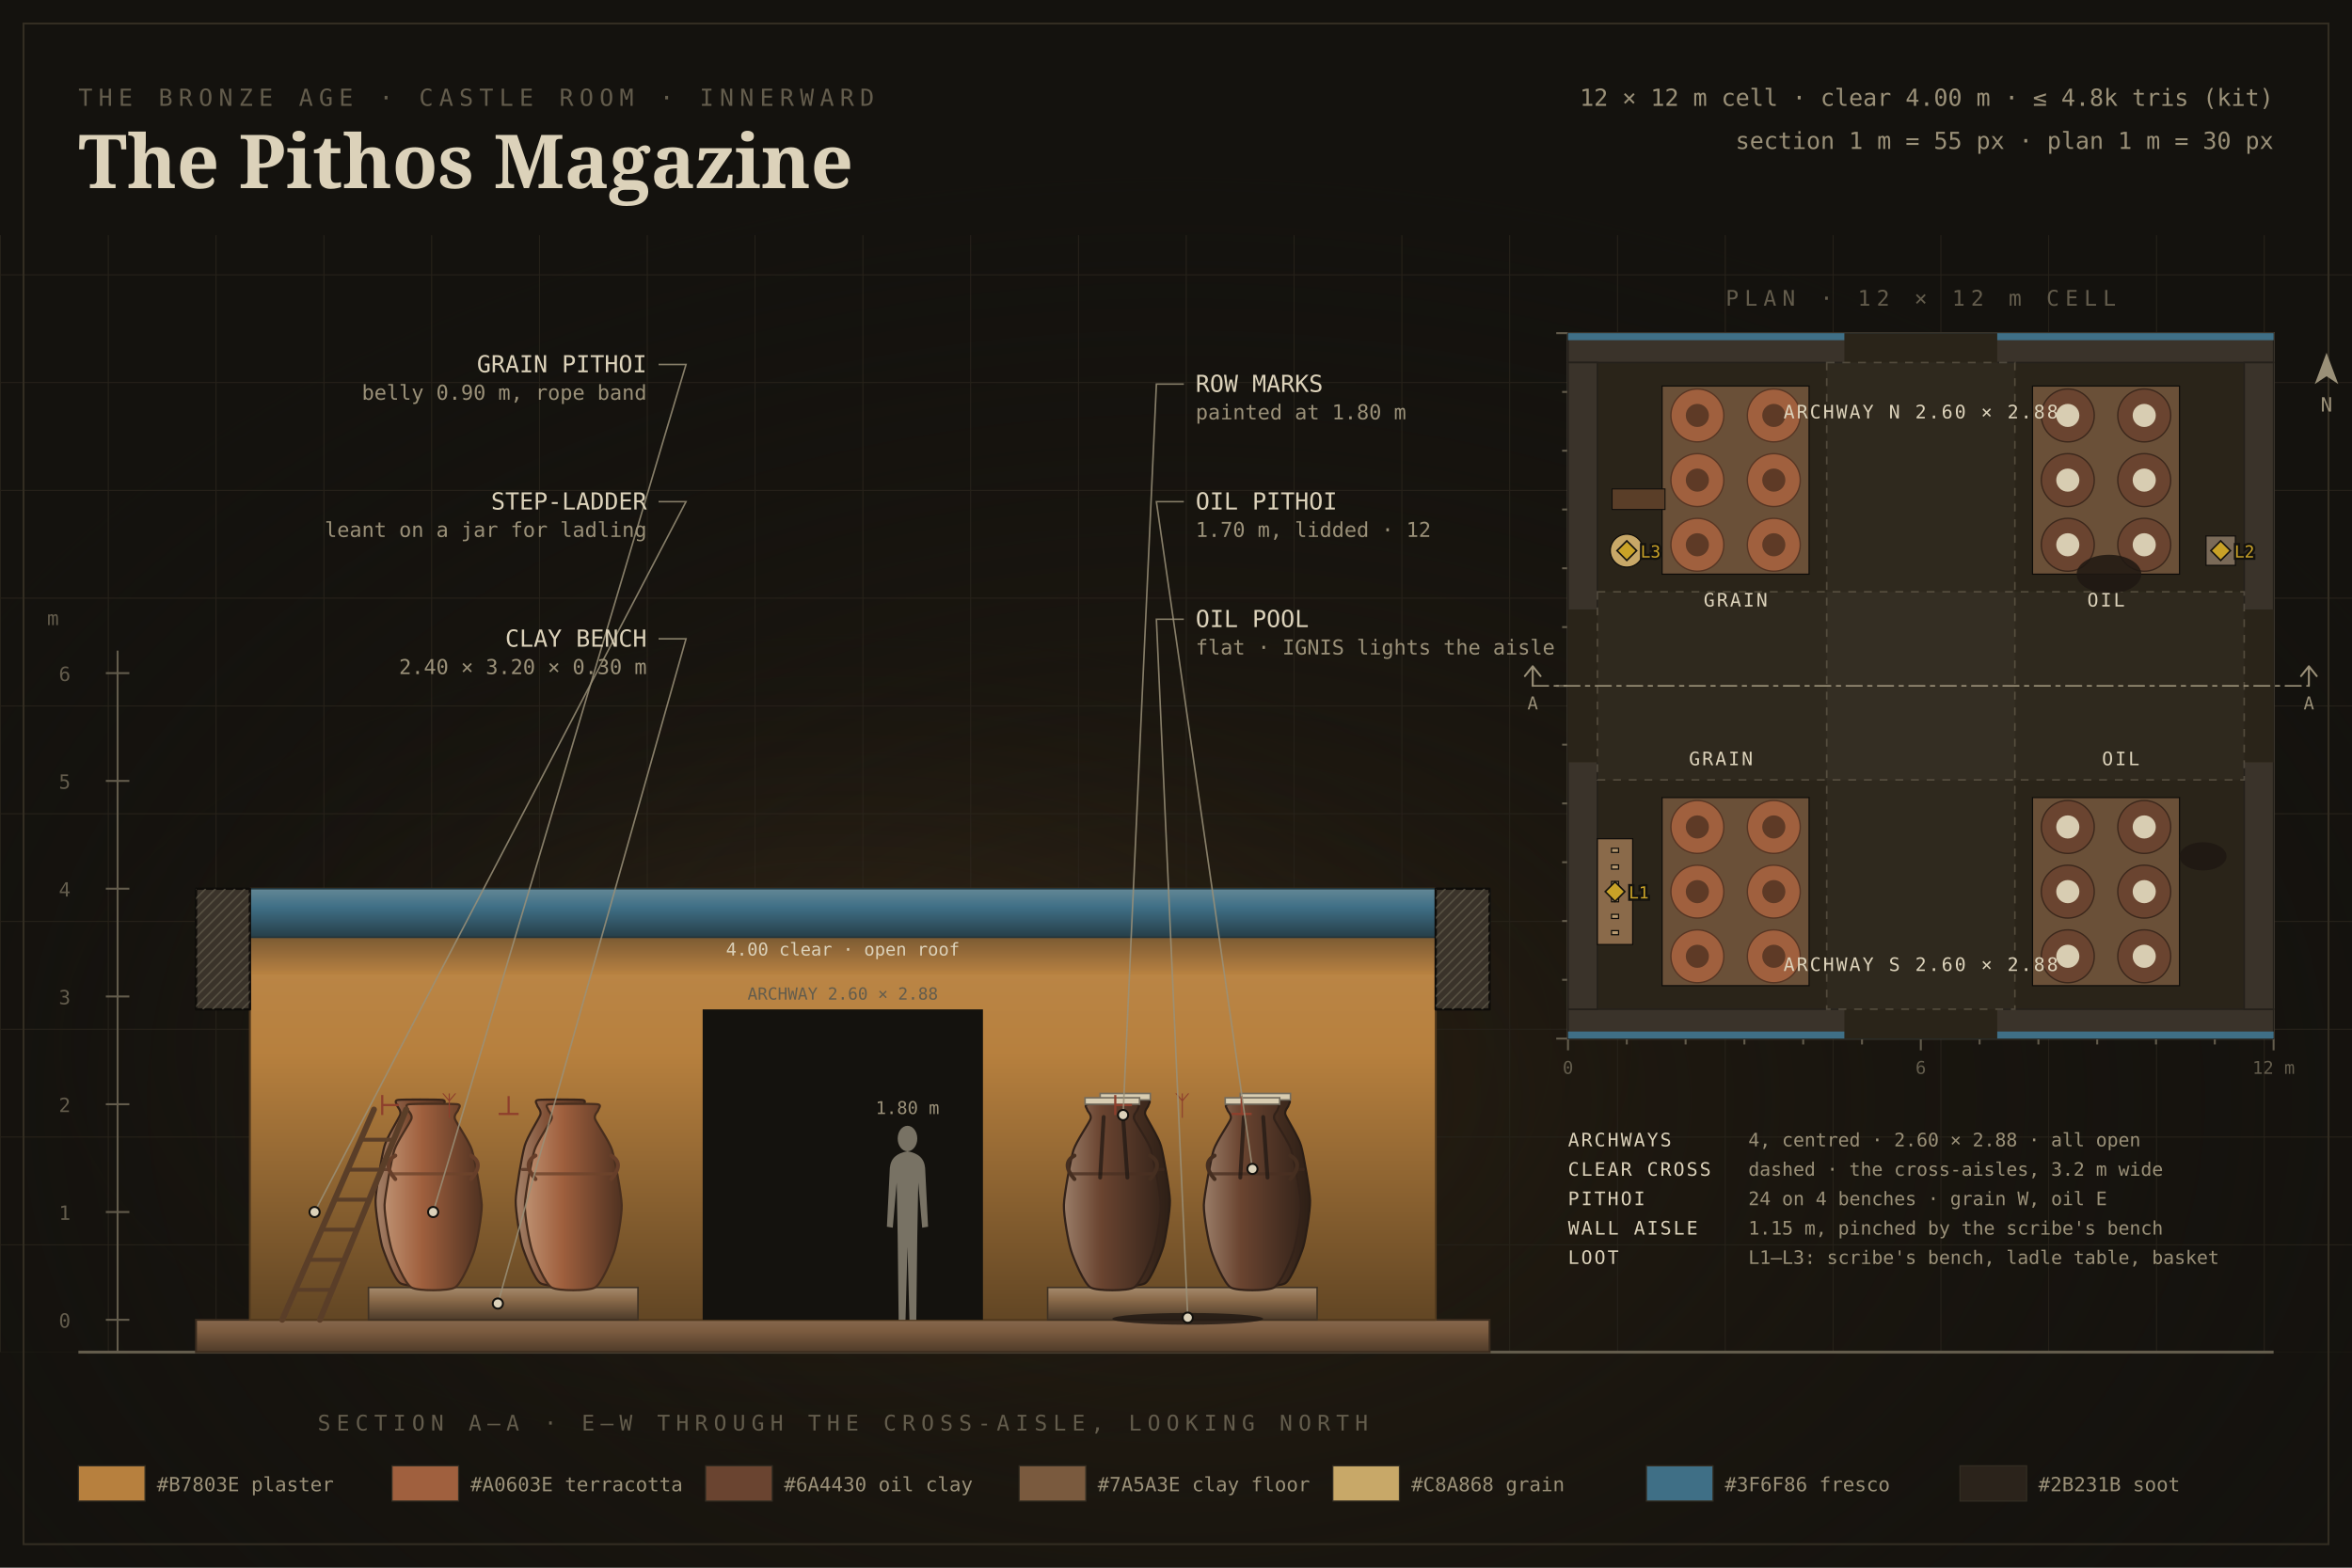
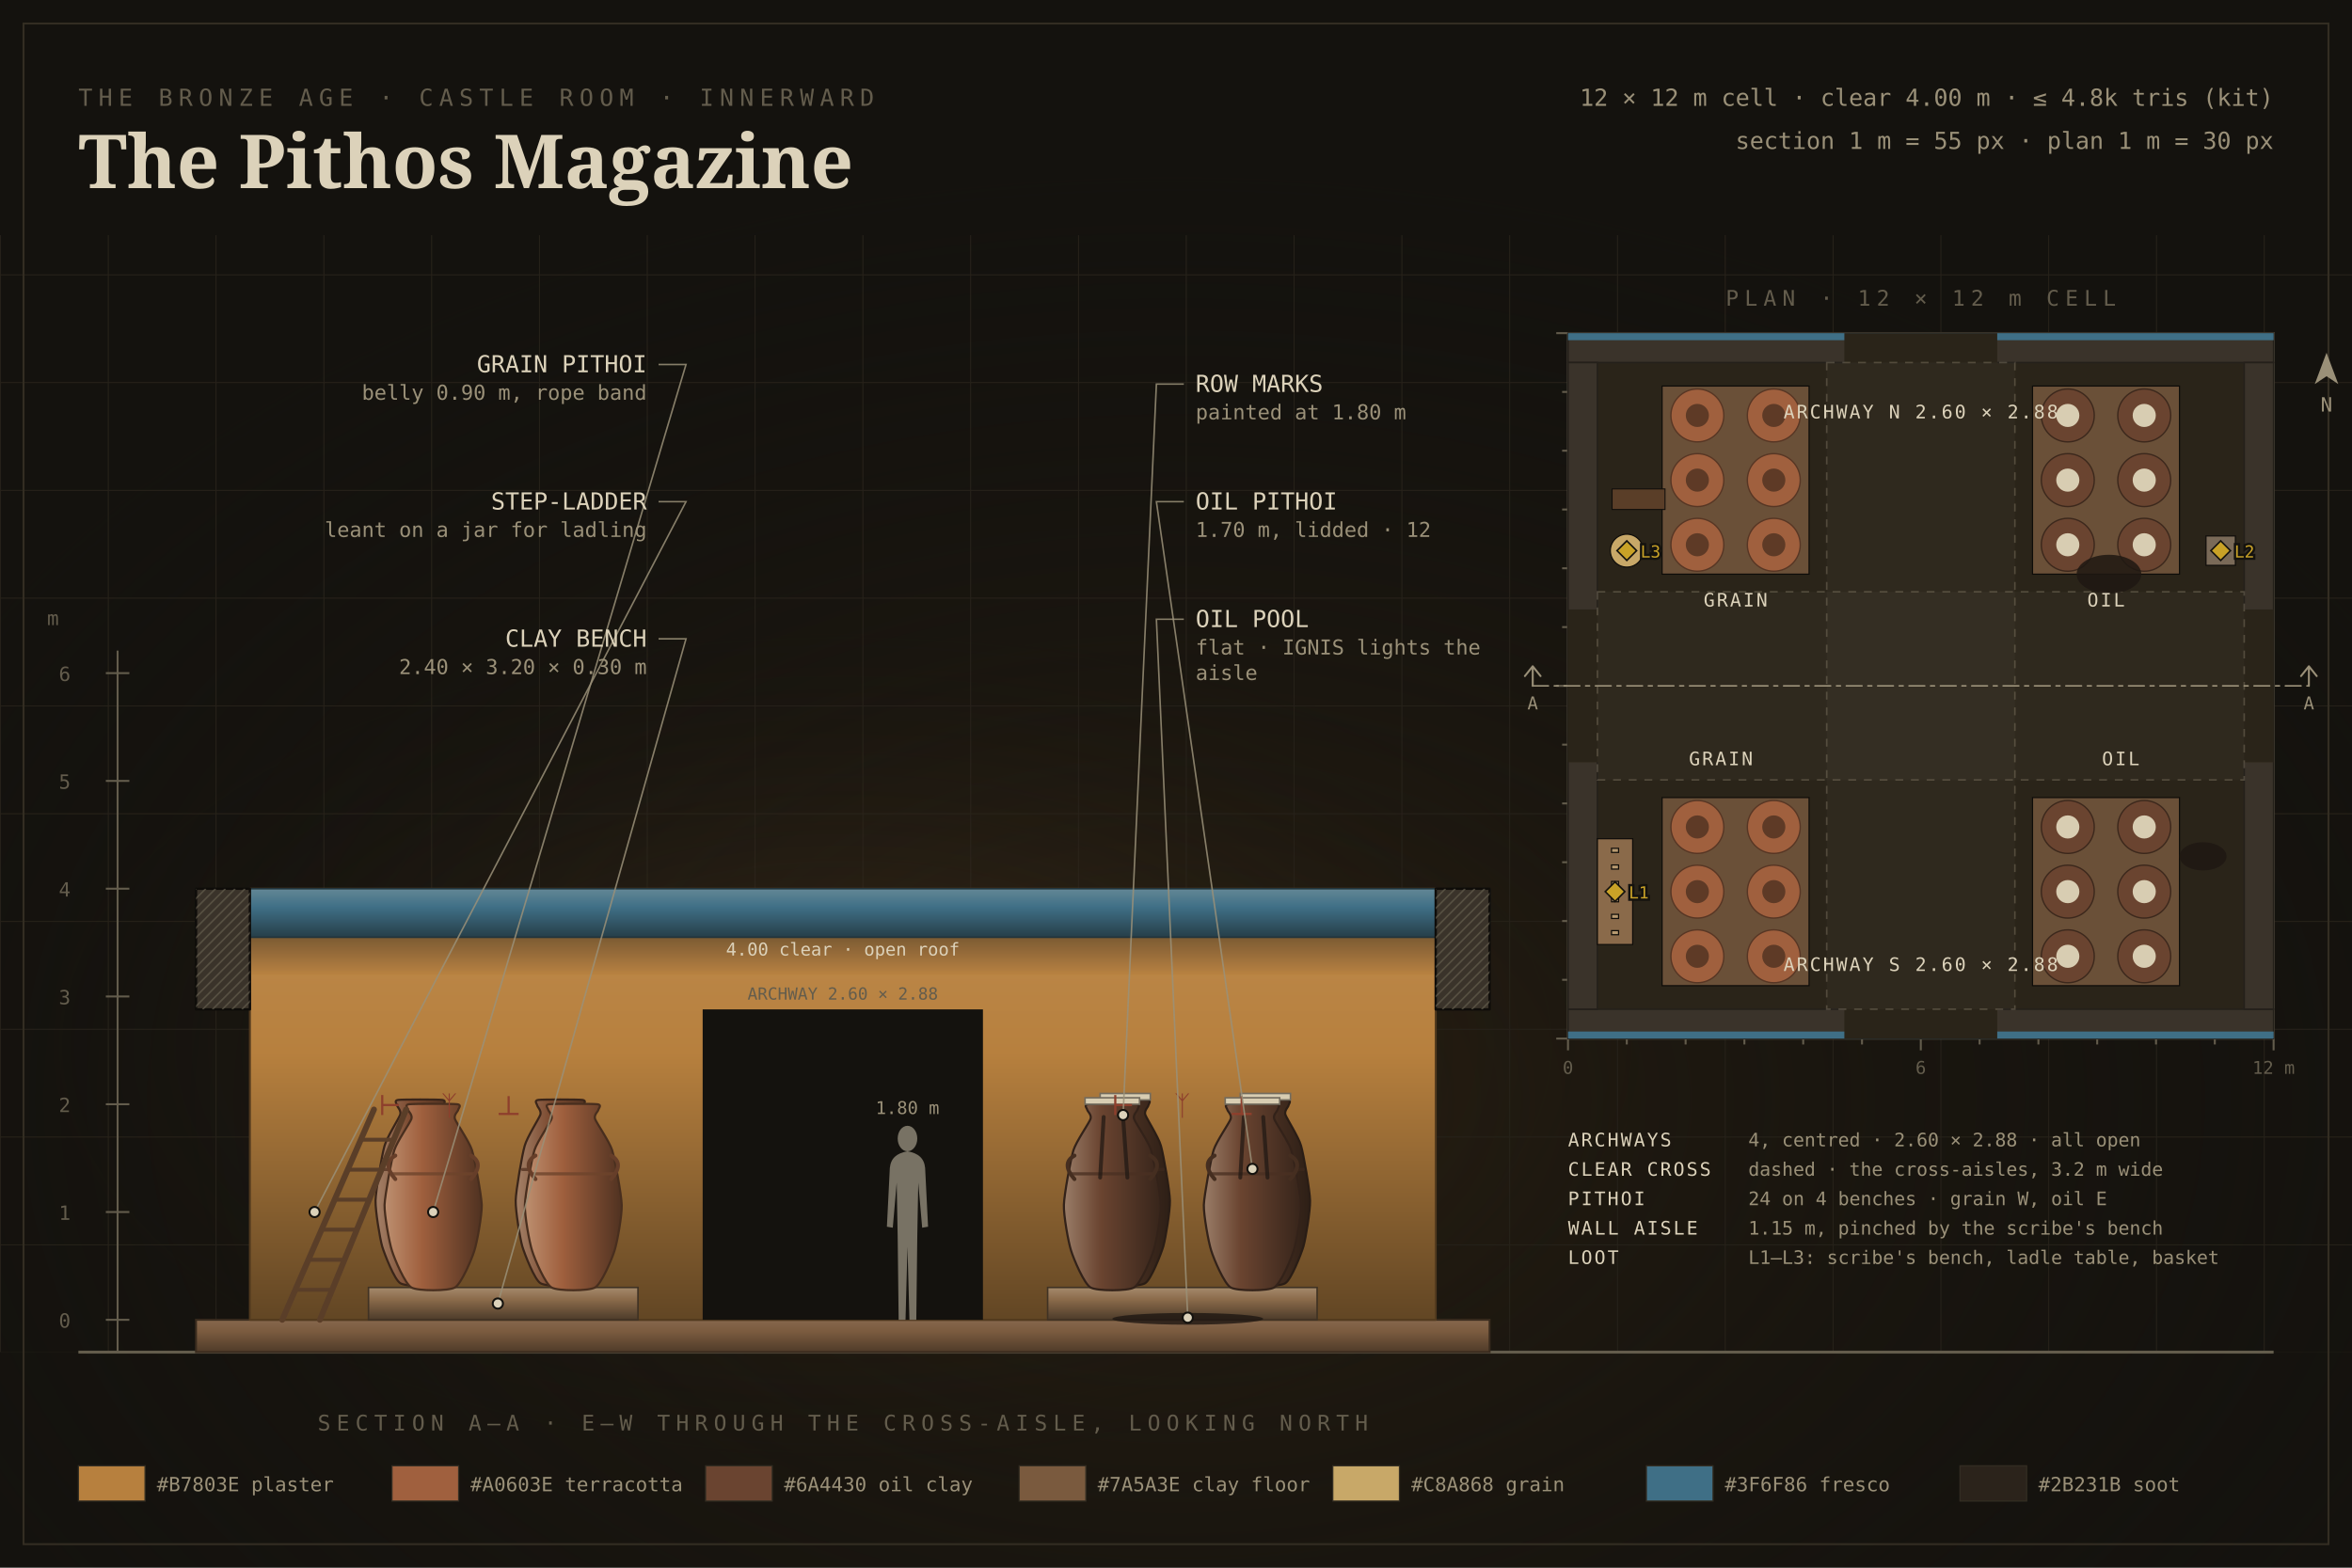
<svg xmlns="http://www.w3.org/2000/svg" viewBox="0 0 1200 800" width="1200" height="800">
  <defs>
    <pattern id="grid" width="55" height="55" patternUnits="userSpaceOnUse" x="0" y="690">
      <path d="M55 0 H0 V55" fill="none" stroke="#262119" stroke-width="1" />
    </pattern>
    <radialGradient id="glow" cx="50%" cy="70%" r="60%">
      <stop offset="0" stop-color="#2A2012" stop-opacity=".9" />
      <stop offset="1" stop-color="#14120E" stop-opacity="0" />
    </radialGradient>
    <radialGradient id="r1" cx="0.5" cy="0.5" r="0.5">
      <stop offset="0" stop-color="#6A5030" stop-opacity="0.35" />
      <stop offset="0.35" stop-color="#41311E" stop-opacity="0.262" />
      <stop offset="1" stop-color="#14120E" stop-opacity="0" />
    </radialGradient>
    <linearGradient id="g2" x1="0" y1="0" x2="0" y2="1">
      <stop offset="0" stop-color="#86684D" />
      <stop offset="0.38" stop-color="#7A5A3E" />
      <stop offset="1" stop-color="#4F3B29" />
    </linearGradient>
    <linearGradient id="g3" x1="0" y1="0" x2="0" y2="1">
      <stop offset="0" stop-color="#BD8A4D" />
      <stop offset="0.38" stop-color="#B7803E" />
      <stop offset="1" stop-color="#624624" />
    </linearGradient>
    <linearGradient id="g4" x1="0" y1="0" x2="0" y2="1">
      <stop offset="0" stop-color="#2B231B" />
      <stop offset="0.45" stop-color="#2B231B" />
      <stop offset="1" stop-color="#B7803E" />
    </linearGradient>
    <clipPath id="c5">
      <path d="M127.5 673.5 L732.5 673.5 L732.5 453.5 L127.5 453.5 Z" />
    </clipPath>
    <linearGradient id="g6" x1="0" y1="0" x2="0" y2="1">
      <stop offset="0" stop-color="#638795" />
      <stop offset="0.38" stop-color="#3F6F86" />
      <stop offset="1" stop-color="#263E48" />
    </linearGradient>
    <linearGradient id="g7" x1="0" y1="0" x2="0" y2="1">
      <stop offset="0" stop-color="#A48A6C" />
      <stop offset="0.38" stop-color="#8A6A4A" />
      <stop offset="1" stop-color="#4C3B2A" />
    </linearGradient>
    <linearGradient id="g8" x1="0" y1="0" x2="1" y2="0">
      <stop offset="0" stop-color="#A58269" />
      <stop offset="0.38" stop-color="#7C4B31" />
      <stop offset="1" stop-color="#3F281B" />
    </linearGradient>
    <linearGradient id="g9" x1="0" y1="0" x2="1" y2="0">
      <stop offset="0" stop-color="#BD9071" />
      <stop offset="0.38" stop-color="#A0603E" />
      <stop offset="1" stop-color="#503221" />
    </linearGradient>
    <linearGradient id="g10" x1="0" y1="0" x2="1" y2="0">
      <stop offset="0" stop-color="#8B7462" />
      <stop offset="0.38" stop-color="#533626" />
      <stop offset="1" stop-color="#2D1F16" />
    </linearGradient>
    <linearGradient id="g11" x1="0" y1="0" x2="1" y2="0">
      <stop offset="0" stop-color="#9A7D68" />
      <stop offset="0.38" stop-color="#6A4430" />
      <stop offset="1" stop-color="#37251B" />
    </linearGradient>
    <clipPath id="c12">
      <path d="M100 515.1 L127.5 515.1 L127.5 453.5 L100 453.5 Z" />
    </clipPath>
    <clipPath id="c13">
      <path d="M732.5 515.1 L760 515.1 L760 453.5 L732.5 453.5 Z" />
    </clipPath>
  </defs>
  <rect width="1200" height="800" fill="#14120E" />
  <rect width="1200" height="800" fill="url(#glow)" />
  <rect x="0" y="120" width="1200" height="570" fill="url(#grid)" />
  <ellipse cx="430" cy="533.5" rx="420" ry="220" fill="url(#r1)" />
  <line x1="40" y1="690" x2="1160" y2="690" stroke="#635C4C" stroke-width="1.5" />
  <rect x="12" y="12" width="1176" height="776" fill="none" stroke="#332D22" stroke-width="1" />
  <text x="40" y="54" font-family="Overpass Mono, monospace" font-size="12" letter-spacing="3" fill="#635C4C">THE BRONZE AGE · CASTLE ROOM · INNERWARD</text>
  <text x="40" y="96" font-family="Eczar, Georgia, serif" font-size="38" font-weight="700" fill="#DCD2BA">The Pithos Magazine</text>
  <text x="1160" y="54" text-anchor="end" font-family="Overpass Mono, monospace" font-size="12" fill="#9A9078">12 × 12 m cell · clear 4.00 m · ≤ 4.8k tris (kit)</text>
  <text x="1160" y="76" text-anchor="end" font-family="Overpass Mono, monospace" font-size="12" fill="#9A9078">section 1 m = 55 px · plan 1 m = 30 px</text>
  <g font-family="Overpass Mono, monospace" font-size="10" fill="#635C4C" stroke="#635C4C">
    <line x1="60" y1="690" x2="60" y2="332" stroke-width="1" />
    <line x1="54" y1="673.5" x2="66" y2="673.5" />
    <text x="30" y="677.5" stroke="none">0</text>
    <line x1="54" y1="618.5" x2="66" y2="618.5" />
    <text x="30" y="622.5" stroke="none">1</text>
    <line x1="54" y1="563.5" x2="66" y2="563.5" />
    <text x="30" y="567.5" stroke="none">2</text>
    <line x1="54" y1="508.5" x2="66" y2="508.5" />
    <text x="30" y="512.5" stroke="none">3</text>
    <line x1="54" y1="453.5" x2="66" y2="453.5" />
    <text x="30" y="457.5" stroke="none">4</text>
    <line x1="54" y1="398.5" x2="66" y2="398.5" />
    <text x="30" y="402.5" stroke="none">5</text>
    <line x1="54" y1="343.5" x2="66" y2="343.5" />
    <text x="30" y="347.5" stroke="none">6</text>
    <text x="24" y="319" stroke="none">m</text>
  </g>
  <text x="430" y="730" text-anchor="middle" font-family="Overpass Mono, monospace" font-size="11" letter-spacing="3" fill="#635C4C">SECTION A–A · E–W THROUGH THE CROSS-AISLE, LOOKING NORTH</text>
  <text x="980" y="156" text-anchor="middle" font-family="Overpass Mono, monospace" font-size="11" letter-spacing="3" fill="#635C4C">PLAN · 12 × 12 m CELL</text>
  <g id="drawing">
    <rect x="100" y="673.5" width="660" height="16.5" fill="url(#g2)" stroke="#392B1E" stroke-width="1" />
    <path d="M127.5 673.5 L732.5 673.5 L732.5 453.5 L127.5 453.5 Z" fill="url(#g3)" stroke="#523A1E" stroke-width="1" stroke-linejoin="round" stroke-linecap="round" />
    <g clip-path="url(#c5)">
      <rect x="127.5" y="453.5" width="605" height="44" fill="url(#g4)" opacity=".55" />
    </g>
    <rect x="358.5" y="515.1" width="143" height="158.4" fill="#14120E" />
    <rect x="100" y="453.5" width="660" height="24.8" fill="url(#g6)" stroke="#22343B" stroke-width="0.8" />
    <rect x="188" y="657" width="137.5" height="16.5" fill="url(#g7)" stroke="#403223" stroke-width="0.8" />
    <path d="M275.7 654.8 C272.7 652.9 267.8 640.3 266.5 636.1 C265.3 631.9 263 617.9 263.1 612.7 C263.2 607.6 266.4 589.1 267.7 584.7 C268.9 580.3 275 570.8 275.7 568.8 C276.3 566.7 274.2 564.9 274.1 564.1 C274 563.4 272.3 561.6 274.6 561.3 C276.9 561 294.9 561 297.2 561.3 C299.5 561.6 297.8 563.4 297.7 564.1 C297.6 564.9 295.5 566.7 296.1 568.8 C296.8 570.8 302.9 580.3 304.1 584.7 C305.4 589.1 308.6 607.6 308.7 612.7 C308.8 617.9 306.5 631.9 305.3 636.1 C304 640.3 299.1 652.9 296.1 654.8 C293.2 656.7 278.6 656.7 275.7 654.8 Z" fill="url(#g8)" stroke="#3A2519" stroke-width="1.1" stroke-linejoin="round" stroke-linecap="round" />
    <line x1="266.6" y1="596.8" x2="305.2" y2="596.8" stroke="#563523" stroke-width="1.6" stroke-linecap="round" opacity="0.8" />
    <path d="M204.2 654.8 C201.2 652.9 196.3 640.3 195 636.1 C193.8 631.9 191.5 617.9 191.6 612.7 C191.7 607.6 194.9 589.1 196.2 584.7 C197.4 580.3 203.5 570.8 204.2 568.8 C204.8 566.7 202.7 564.9 202.6 564.1 C202.5 563.4 200.8 561.6 203.1 561.3 C205.4 561 223.4 561 225.7 561.3 C228 561.6 226.3 563.4 226.2 564.1 C226.1 564.9 224 566.7 224.6 568.8 C225.3 570.8 231.4 580.3 232.6 584.7 C233.9 589.1 237.1 607.6 237.2 612.7 C237.3 617.9 235 631.9 233.8 636.1 C232.5 640.3 227.6 652.9 224.6 654.8 C221.7 656.7 207.1 656.7 204.2 654.8 Z" fill="url(#g8)" stroke="#3A2519" stroke-width="1.1" stroke-linejoin="round" stroke-linecap="round" />
    <line x1="195.1" y1="596.8" x2="233.7" y2="596.8" stroke="#563523" stroke-width="1.6" stroke-linecap="round" opacity="0.8" />
    <path d="M281.4 657 C278.1 655.1 272.8 642.5 271.5 638.3 C270.1 634.1 267.6 620.1 267.8 614.9 C267.9 609.8 271.3 591.3 272.7 586.9 C274.1 582.5 280.7 573 281.4 571 C282.1 568.9 279.8 567.1 279.7 566.3 C279.6 565.6 277.7 563.8 280.2 563.5 C282.8 563.2 302.2 563.2 304.8 563.5 C307.3 563.8 305.4 565.6 305.3 566.3 C305.2 567.1 302.9 568.9 303.6 571 C304.3 573 310.9 582.5 312.3 586.9 C313.7 591.3 317.1 609.8 317.2 614.9 C317.4 620.1 314.9 634.1 313.5 638.3 C312.2 642.5 306.9 655.1 303.6 657 C300.4 658.9 284.6 658.9 281.4 657 Z" fill="url(#g9)" stroke="#482E1E" stroke-width="1.1" stroke-linejoin="round" stroke-linecap="round" />
    <line x1="271.6" y1="599" x2="313.4" y2="599" stroke="#6D432B" stroke-width="1.6" stroke-linecap="round" opacity="0.8" />
    <path d="M273.2 589.7 q-7 4 0 12" fill="none" stroke="#663E29" stroke-width="2" stroke-linejoin="round" stroke-linecap="round" />
    <path d="M311.8 589.7 q7 4 0 12" fill="none" stroke="#663E29" stroke-width="2" stroke-linejoin="round" stroke-linecap="round" />
    <path d="M209.9 657 C206.6 655.1 201.3 642.5 200 638.3 C198.6 634.1 196.1 620.1 196.2 614.9 C196.4 609.8 199.8 591.3 201.2 586.9 C202.6 582.5 209.2 573 209.9 571 C210.6 568.9 208.3 567.1 208.2 566.3 C208.1 565.6 206.2 563.8 208.7 563.5 C211.3 563.2 230.7 563.2 233.3 563.5 C235.8 563.8 233.9 565.6 233.8 566.3 C233.7 567.1 231.4 568.9 232.1 571 C232.8 573 239.4 582.5 240.8 586.9 C242.2 591.3 245.6 609.8 245.8 614.9 C245.9 620.1 243.4 634.1 242 638.3 C240.7 642.5 235.4 655.1 232.1 657 C228.9 658.9 213.1 658.9 209.9 657 Z" fill="url(#g9)" stroke="#482E1E" stroke-width="1.1" stroke-linejoin="round" stroke-linecap="round" />
    <line x1="200.1" y1="599" x2="241.9" y2="599" stroke="#6D432B" stroke-width="1.6" stroke-linecap="round" opacity="0.8" />
    <path d="M201.7 589.7 q-7 4 0 12" fill="none" stroke="#663E29" stroke-width="2" stroke-linejoin="round" stroke-linecap="round" />
    <path d="M240.3 589.7 q7 4 0 12" fill="none" stroke="#663E29" stroke-width="2" stroke-linejoin="round" stroke-linecap="round" />
    <rect x="534.5" y="657" width="137.5" height="16.5" fill="url(#g7)" stroke="#403223" stroke-width="0.8" />
    <path d="M563.9 654.8 C560.9 652.9 556 640.3 554.7 636.1 C553.5 631.9 551.2 617.9 551.3 612.7 C551.4 607.6 554.6 589.1 555.9 584.7 C557.1 580.3 563.2 570.8 563.9 568.8 C564.5 566.7 562.4 564.9 562.3 564.1 C562.2 563.4 560.5 561.6 562.8 561.3 C565.1 561 583.1 561 585.4 561.3 C587.7 561.6 586 563.4 585.9 564.1 C585.8 564.9 583.7 566.7 584.3 568.8 C585 570.8 591.1 580.3 592.3 584.7 C593.6 589.1 596.8 607.6 596.9 612.7 C597 617.9 594.7 631.9 593.5 636.1 C592.2 640.3 587.3 652.9 584.3 654.8 C581.4 656.7 566.8 656.7 563.9 654.8 Z" fill="url(#g10)" stroke="#2A1D15" stroke-width="1.1" stroke-linejoin="round" stroke-linecap="round" />
    <line x1="554.8" y1="596.8" x2="593.4" y2="596.8" stroke="#3B271C" stroke-width="1.6" stroke-linecap="round" opacity="0.8" />
    <rect x="561.3" y="558" width="25.6" height="3.3" fill="#D8CDB2" stroke="#736C5E" stroke-width="0.8" />
    <path d="M635.4 654.8 C632.4 652.9 627.5 640.3 626.2 636.1 C625 631.9 622.7 617.9 622.8 612.7 C622.9 607.6 626.1 589.1 627.4 584.7 C628.6 580.3 634.7 570.8 635.4 568.8 C636 566.7 633.9 564.9 633.8 564.1 C633.7 563.4 632 561.6 634.3 561.3 C636.6 561 654.6 561 656.9 561.3 C659.2 561.6 657.5 563.4 657.4 564.1 C657.3 564.9 655.2 566.7 655.8 568.8 C656.5 570.8 662.6 580.3 663.8 584.7 C665.1 589.1 668.3 607.6 668.4 612.7 C668.5 617.9 666.2 631.9 665 636.1 C663.7 640.3 658.8 652.9 655.8 654.8 C652.9 656.7 638.3 656.7 635.4 654.8 Z" fill="url(#g10)" stroke="#2A1D15" stroke-width="1.1" stroke-linejoin="round" stroke-linecap="round" />
    <line x1="626.3" y1="596.8" x2="664.9" y2="596.8" stroke="#3B271C" stroke-width="1.6" stroke-linecap="round" opacity="0.8" />
    <rect x="632.8" y="558" width="25.6" height="3.3" fill="#D8CDB2" stroke="#736C5E" stroke-width="0.8" />
    <path d="M556.4 657 C553.1 655.1 547.8 642.5 546.5 638.3 C545.1 634.1 542.6 620.1 542.8 614.9 C542.9 609.8 546.3 591.3 547.7 586.9 C549.1 582.5 555.7 573 556.4 571 C557.1 568.9 554.8 567.1 554.7 566.3 C554.6 565.6 552.7 563.8 555.2 563.5 C557.8 563.2 577.2 563.2 579.8 563.5 C582.3 563.8 580.4 565.6 580.3 566.3 C580.2 567.1 577.9 568.9 578.6 571 C579.3 573 585.9 582.5 587.3 586.9 C588.7 591.3 592.1 609.8 592.2 614.9 C592.4 620.1 589.9 634.1 588.5 638.3 C587.2 642.5 581.9 655.1 578.6 657 C575.4 658.9 559.6 658.9 556.4 657 Z" fill="url(#g11)" stroke="#332219" stroke-width="1.1" stroke-linejoin="round" stroke-linecap="round" />
    <line x1="546.6" y1="599" x2="588.4" y2="599" stroke="#4A3022" stroke-width="1.6" stroke-linecap="round" opacity="0.8" />
    <path d="M548.2 589.7 q-7 4 0 12" fill="none" stroke="#452E20" stroke-width="2" stroke-linejoin="round" stroke-linecap="round" />
    <path d="M586.8 589.7 q7 4 0 12" fill="none" stroke="#452E20" stroke-width="2" stroke-linejoin="round" stroke-linecap="round" />
    <rect x="553.6" y="560.2" width="27.8" height="3.3" fill="#D8CDB2" stroke="#736C5E" stroke-width="0.8" />
    <line x1="563.1" y1="570" x2="561.3" y2="600.9" stroke="#1E1712" stroke-width="2" stroke-linecap="round" opacity="0.7" />
    <line x1="573" y1="570" x2="575.2" y2="600.9" stroke="#1E1712" stroke-width="2" stroke-linecap="round" opacity="0.7" />
    <path d="M627.9 657 C624.6 655.1 619.3 642.5 618 638.3 C616.6 634.1 614.1 620.1 614.2 614.9 C614.4 609.8 617.8 591.3 619.2 586.9 C620.6 582.5 627.2 573 627.9 571 C628.6 568.9 626.3 567.1 626.2 566.3 C626.1 565.6 624.2 563.8 626.7 563.5 C629.3 563.2 648.7 563.2 651.3 563.5 C653.8 563.8 651.9 565.6 651.8 566.3 C651.7 567.1 649.4 568.9 650.1 571 C650.8 573 657.4 582.5 658.8 586.9 C660.2 591.3 663.6 609.8 663.8 614.9 C663.9 620.1 661.4 634.1 660 638.3 C658.7 642.5 653.4 655.1 650.1 657 C646.9 658.9 631.1 658.9 627.9 657 Z" fill="url(#g11)" stroke="#332219" stroke-width="1.1" stroke-linejoin="round" stroke-linecap="round" />
    <line x1="618.1" y1="599" x2="659.9" y2="599" stroke="#4A3022" stroke-width="1.6" stroke-linecap="round" opacity="0.8" />
    <path d="M619.7 589.7 q-7 4 0 12" fill="none" stroke="#452E20" stroke-width="2" stroke-linejoin="round" stroke-linecap="round" />
    <path d="M658.3 589.7 q7 4 0 12" fill="none" stroke="#452E20" stroke-width="2" stroke-linejoin="round" stroke-linecap="round" />
    <rect x="625.1" y="560.2" width="27.8" height="3.3" fill="#D8CDB2" stroke="#736C5E" stroke-width="0.8" />
    <line x1="634.6" y1="570" x2="632.8" y2="600.9" stroke="#1E1712" stroke-width="2" stroke-linecap="round" opacity="0.7" />
    <line x1="644.5" y1="570" x2="646.7" y2="600.9" stroke="#1E1712" stroke-width="2" stroke-linecap="round" opacity="0.7" />
    <line x1="144" y1="673.5" x2="190.8" y2="566.2" stroke="#5A3E28" stroke-width="3" stroke-linecap="round" />
    <line x1="163.2" y1="673.5" x2="207.2" y2="566.2" stroke="#5A3E28" stroke-width="3" stroke-linecap="round" />
    <line x1="150.7" y1="658.2" x2="169.5" y2="658.2" stroke="#5A3E28" stroke-width="2" stroke-linecap="round" />
    <line x1="157.4" y1="642.9" x2="175.8" y2="642.9" stroke="#5A3E28" stroke-width="2" stroke-linecap="round" />
    <line x1="164" y1="627.5" x2="182.1" y2="627.5" stroke="#5A3E28" stroke-width="2" stroke-linecap="round" />
    <line x1="170.7" y1="612.2" x2="188.4" y2="612.2" stroke="#5A3E28" stroke-width="2" stroke-linecap="round" />
    <line x1="177.4" y1="596.9" x2="194.7" y2="596.9" stroke="#5A3E28" stroke-width="2" stroke-linecap="round" />
    <line x1="184.1" y1="581.6" x2="201" y2="581.6" stroke="#5A3E28" stroke-width="2" stroke-linecap="round" />
    <ellipse cx="606" cy="673" rx="38.5" ry="3" fill="#1E1712" opacity="0.8" />
    <path d="M100 515.1 L127.5 515.1 L127.5 453.5 L100 453.5 Z" fill="#3A332A" stroke="#0E0C09" stroke-width="1.2" stroke-linejoin="round" stroke-linecap="round" />
    <g clip-path="url(#c12)">
      <g stroke="#635C4C" stroke-width=".8" opacity="0.7">
        <line x1="38.4" y1="515.1" x2="100" y2="453.5" />
        <line x1="43.4" y1="515.1" x2="105" y2="453.5" />
        <line x1="48.4" y1="515.1" x2="110" y2="453.5" />
        <line x1="53.4" y1="515.1" x2="115" y2="453.5" />
        <line x1="58.4" y1="515.1" x2="120" y2="453.5" />
        <line x1="63.4" y1="515.1" x2="125" y2="453.5" />
        <line x1="68.4" y1="515.1" x2="130" y2="453.5" />
        <line x1="73.4" y1="515.1" x2="135" y2="453.5" />
        <line x1="78.4" y1="515.1" x2="140" y2="453.5" />
        <line x1="83.4" y1="515.1" x2="145" y2="453.5" />
        <line x1="88.4" y1="515.1" x2="150" y2="453.5" />
        <line x1="93.4" y1="515.1" x2="155" y2="453.5" />
        <line x1="98.4" y1="515.1" x2="160" y2="453.5" />
        <line x1="103.4" y1="515.1" x2="165" y2="453.5" />
        <line x1="108.4" y1="515.1" x2="170" y2="453.5" />
        <line x1="113.4" y1="515.1" x2="175" y2="453.5" />
        <line x1="118.4" y1="515.1" x2="180" y2="453.5" />
        <line x1="123.4" y1="515.1" x2="185" y2="453.5" />
      </g>
    </g>
    <path d="M732.5 515.1 L760 515.1 L760 453.5 L732.5 453.5 Z" fill="#3A332A" stroke="#0E0C09" stroke-width="1.2" stroke-linejoin="round" stroke-linecap="round" />
    <g clip-path="url(#c13)">
      <g stroke="#635C4C" stroke-width=".8" opacity="0.7">
        <line x1="670.9" y1="515.1" x2="732.5" y2="453.5" />
        <line x1="675.9" y1="515.1" x2="737.5" y2="453.5" />
        <line x1="680.9" y1="515.1" x2="742.5" y2="453.5" />
        <line x1="685.9" y1="515.1" x2="747.5" y2="453.5" />
        <line x1="690.9" y1="515.1" x2="752.5" y2="453.5" />
        <line x1="695.9" y1="515.1" x2="757.5" y2="453.5" />
        <line x1="700.9" y1="515.1" x2="762.5" y2="453.5" />
        <line x1="705.9" y1="515.1" x2="767.5" y2="453.5" />
        <line x1="710.9" y1="515.1" x2="772.5" y2="453.5" />
        <line x1="715.9" y1="515.1" x2="777.5" y2="453.5" />
        <line x1="720.9" y1="515.1" x2="782.5" y2="453.5" />
        <line x1="725.9" y1="515.1" x2="787.5" y2="453.5" />
        <line x1="730.9" y1="515.1" x2="792.5" y2="453.5" />
        <line x1="735.9" y1="515.1" x2="797.5" y2="453.5" />
        <line x1="740.9" y1="515.1" x2="802.5" y2="453.5" />
        <line x1="745.9" y1="515.1" x2="807.5" y2="453.5" />
        <line x1="750.9" y1="515.1" x2="812.5" y2="453.5" />
        <line x1="755.9" y1="515.1" x2="817.5" y2="453.5" />
      </g>
    </g>
    <g transform="translate(423 501) scale(0.25)" fill="#DCD2BA" opacity=".5">
      <ellipse cx="160" cy="320" rx="20" ry="26" />
      <path d="M160 346 C138 350 126 360 124 380 L118 500 L130 502 L138 410 L140 520 L142 690 L156 690 L160 540 L164 690 L178 690 L180 520 L182 410 L190 502 L202 500 L196 380 C194 360 182 350 160 346 Z" />
    </g>
    <rect x="800" y="170" width="360" height="360" fill="#1B1813" stroke="#635C4C" stroke-width="1" />
    <g stroke="#635C4C" stroke-width="1">
      <line x1="800" y1="530" x2="800" y2="536" />
      <line x1="800" y1="530" x2="794" y2="530" />
      <line x1="830" y1="530" x2="830" y2="533" />
      <line x1="800" y1="500" x2="797" y2="500" />
      <line x1="860" y1="530" x2="860" y2="533" />
      <line x1="800" y1="470" x2="797" y2="470" />
      <line x1="890" y1="530" x2="890" y2="533" />
      <line x1="800" y1="440" x2="797" y2="440" />
      <line x1="920" y1="530" x2="920" y2="533" />
      <line x1="800" y1="410" x2="797" y2="410" />
      <line x1="950" y1="530" x2="950" y2="533" />
      <line x1="800" y1="380" x2="797" y2="380" />
      <line x1="980" y1="530" x2="980" y2="536" />
      <line x1="800" y1="350" x2="794" y2="350" />
      <line x1="1010" y1="530" x2="1010" y2="533" />
      <line x1="800" y1="320" x2="797" y2="320" />
      <line x1="1040" y1="530" x2="1040" y2="533" />
      <line x1="800" y1="290" x2="797" y2="290" />
      <line x1="1070" y1="530" x2="1070" y2="533" />
      <line x1="800" y1="260" x2="797" y2="260" />
      <line x1="1100" y1="530" x2="1100" y2="533" />
      <line x1="800" y1="230" x2="797" y2="230" />
      <line x1="1130" y1="530" x2="1130" y2="533" />
      <line x1="800" y1="200" x2="797" y2="200" />
      <line x1="1160" y1="530" x2="1160" y2="536" />
      <line x1="800" y1="170" x2="794" y2="170" />
    </g>
    <path d="M1187 180 l6 16 l-6 -4 l-6 4 z" fill="#9A9078" />
    <rect x="800" y="170" width="360" height="360" fill="#2A2419" />
    <rect x="800" y="170" width="360" height="15" fill="#3A332A" stroke="#24201A" stroke-width="0.8" />
    <rect x="800" y="515" width="360" height="15" fill="#3A332A" stroke="#24201A" stroke-width="0.8" />
    <rect x="800" y="185" width="15" height="330" fill="#3A332A" stroke="#24201A" stroke-width="0.8" />
    <rect x="1145" y="185" width="15" height="330" fill="#3A332A" stroke="#24201A" stroke-width="0.8" />
    <rect x="800" y="170" width="360" height="3.6" fill="#3F6F86" />
    <rect x="800" y="526.4" width="360" height="3.6" fill="#3F6F86" />
    <rect x="941" y="170" width="78" height="15.6" fill="#2A2419" />
    <rect x="941" y="514.4" width="78" height="15.6" fill="#2A2419" />
    <rect x="800" y="311" width="15.6" height="78" fill="#2A2419" />
    <rect x="1144.4" y="311" width="15.6" height="78" fill="#2A2419" />
    <rect x="932" y="185" width="96" height="330" fill="#9A9078" fill-opacity=".05" stroke="#9A9078" stroke-opacity=".35" stroke-width=".8" stroke-dasharray="4 4" />
    <rect x="815" y="302" width="330" height="96" fill="#9A9078" fill-opacity=".05" stroke="#9A9078" stroke-opacity=".35" stroke-width=".8" stroke-dasharray="4 4" />
    <rect x="848" y="407" width="75" height="96" fill="#6A5038" stroke="#0E0C09" stroke-width="0.6" />
    <circle cx="905" cy="422" r="13.5" fill="#A0603E" stroke="#573624" stroke-width="0.7" />
    <circle cx="905" cy="422" r="5.9" fill="#5E3A26" />
    <circle cx="905" cy="455" r="13.5" fill="#A0603E" stroke="#573624" stroke-width="0.7" />
    <circle cx="905" cy="455" r="5.9" fill="#5E3A26" />
    <circle cx="905" cy="488" r="13.5" fill="#A0603E" stroke="#573624" stroke-width="0.7" />
    <circle cx="905" cy="488" r="5.9" fill="#5E3A26" />
    <circle cx="866" cy="422" r="13.5" fill="#A0603E" stroke="#573624" stroke-width="0.7" />
    <circle cx="866" cy="422" r="5.9" fill="#5E3A26" />
    <circle cx="866" cy="455" r="13.5" fill="#A0603E" stroke="#573624" stroke-width="0.7" />
    <circle cx="866" cy="455" r="5.9" fill="#5E3A26" />
    <circle cx="866" cy="488" r="13.5" fill="#A0603E" stroke="#573624" stroke-width="0.7" />
    <circle cx="866" cy="488" r="5.9" fill="#5E3A26" />
    <rect x="848" y="197" width="75" height="96" fill="#6A5038" stroke="#0E0C09" stroke-width="0.6" />
    <circle cx="905" cy="278" r="13.5" fill="#A0603E" stroke="#573624" stroke-width="0.7" />
    <circle cx="905" cy="278" r="5.9" fill="#5E3A26" />
    <circle cx="905" cy="245" r="13.5" fill="#A0603E" stroke="#573624" stroke-width="0.7" />
    <circle cx="905" cy="245" r="5.9" fill="#5E3A26" />
    <circle cx="905" cy="212" r="13.5" fill="#A0603E" stroke="#573624" stroke-width="0.7" />
    <circle cx="905" cy="212" r="5.9" fill="#5E3A26" />
    <circle cx="866" cy="278" r="13.5" fill="#A0603E" stroke="#573624" stroke-width="0.7" />
    <circle cx="866" cy="278" r="5.9" fill="#5E3A26" />
    <circle cx="866" cy="245" r="13.5" fill="#A0603E" stroke="#573624" stroke-width="0.7" />
    <circle cx="866" cy="245" r="5.9" fill="#5E3A26" />
    <circle cx="866" cy="212" r="13.5" fill="#A0603E" stroke="#573624" stroke-width="0.7" />
    <circle cx="866" cy="212" r="5.9" fill="#5E3A26" />
    <rect x="1037" y="407" width="75" height="96" fill="#6A5038" stroke="#0E0C09" stroke-width="0.6" />
    <circle cx="1055" cy="422" r="13.5" fill="#6A4430" stroke="#3C281C" stroke-width="0.7" />
    <circle cx="1055" cy="422" r="5.9" fill="#D8CDB2" />
    <circle cx="1055" cy="455" r="13.5" fill="#6A4430" stroke="#3C281C" stroke-width="0.7" />
    <circle cx="1055" cy="455" r="5.9" fill="#D8CDB2" />
    <circle cx="1055" cy="488" r="13.5" fill="#6A4430" stroke="#3C281C" stroke-width="0.7" />
    <circle cx="1055" cy="488" r="5.9" fill="#D8CDB2" />
    <circle cx="1094" cy="422" r="13.5" fill="#6A4430" stroke="#3C281C" stroke-width="0.7" />
    <circle cx="1094" cy="422" r="5.9" fill="#D8CDB2" />
    <circle cx="1094" cy="455" r="13.5" fill="#6A4430" stroke="#3C281C" stroke-width="0.7" />
    <circle cx="1094" cy="455" r="5.9" fill="#D8CDB2" />
    <circle cx="1094" cy="488" r="13.5" fill="#6A4430" stroke="#3C281C" stroke-width="0.7" />
    <circle cx="1094" cy="488" r="5.9" fill="#D8CDB2" />
    <rect x="1037" y="197" width="75" height="96" fill="#6A5038" stroke="#0E0C09" stroke-width="0.6" />
    <circle cx="1055" cy="278" r="13.5" fill="#6A4430" stroke="#3C281C" stroke-width="0.7" />
    <circle cx="1055" cy="278" r="5.9" fill="#D8CDB2" />
    <circle cx="1055" cy="245" r="13.5" fill="#6A4430" stroke="#3C281C" stroke-width="0.7" />
    <circle cx="1055" cy="245" r="5.9" fill="#D8CDB2" />
    <circle cx="1055" cy="212" r="13.5" fill="#6A4430" stroke="#3C281C" stroke-width="0.7" />
    <circle cx="1055" cy="212" r="5.9" fill="#D8CDB2" />
    <circle cx="1094" cy="278" r="13.5" fill="#6A4430" stroke="#3C281C" stroke-width="0.7" />
    <circle cx="1094" cy="278" r="5.9" fill="#D8CDB2" />
    <circle cx="1094" cy="245" r="13.5" fill="#6A4430" stroke="#3C281C" stroke-width="0.7" />
    <circle cx="1094" cy="245" r="5.9" fill="#D8CDB2" />
    <circle cx="1094" cy="212" r="13.5" fill="#6A4430" stroke="#3C281C" stroke-width="0.7" />
    <circle cx="1094" cy="212" r="5.9" fill="#D8CDB2" />
    <ellipse cx="1076" cy="293" rx="16.5" ry="9.9" fill="#1E1712" opacity="0.85" />
    <ellipse cx="1124" cy="437" rx="12" ry="7.2" fill="#1E1712" opacity="0.85" />
    <rect x="815" y="428" width="18" height="54" fill="#8A6A4A" stroke="#0E0C09" stroke-width="0.6" />
    <rect x="822.2" y="474.9" width="3.6" height="2.1" fill="#B89A70" stroke="#0E0C09" stroke-width="0.6" />
    <rect x="822.2" y="466.6" width="3.6" height="2.1" fill="#B89A70" stroke="#0E0C09" stroke-width="0.6" />
    <rect x="822.2" y="458.1" width="3.6" height="2.1" fill="#B89A70" stroke="#0E0C09" stroke-width="0.6" />
    <rect x="822.2" y="449.8" width="3.6" height="2.1" fill="#B89A70" stroke="#0E0C09" stroke-width="0.6" />
    <rect x="822.2" y="441.4" width="3.6" height="2.1" fill="#B89A70" stroke="#0E0C09" stroke-width="0.6" />
    <rect x="822.2" y="432.9" width="3.6" height="2.1" fill="#B89A70" stroke="#0E0C09" stroke-width="0.6" />
    <rect x="1125.5" y="273.5" width="15" height="15" fill="#7A6A58" stroke="#0E0C09" stroke-width="0.6" />
    <circle cx="830" cy="281" r="8.4" fill="#C8A868" stroke="#0E0C09" stroke-width="0.6" />
    <rect x="822.5" y="249.5" width="27" height="10.5" fill="#5A3E28" stroke="#0E0C09" stroke-width="0.5" />
    <path d="M824 450 l5 5 l-5 5 l-5 -5 z" fill="#C9A227" stroke="#14120E" stroke-width=".8" />
    <text x="831" y="458.5" font-family="Overpass Mono, monospace" font-size="8.5" fill="#C9A227" stroke="#14120E" stroke-width="2.4" paint-order="stroke">L1</text>
    <path d="M1133 276 l5 5 l-5 5 l-5 -5 z" fill="#C9A227" stroke="#14120E" stroke-width=".8" />
    <text x="1140" y="284.5" font-family="Overpass Mono, monospace" font-size="8.5" fill="#C9A227" stroke="#14120E" stroke-width="2.4" paint-order="stroke">L2</text>
    <path d="M830 276 l5 5 l-5 5 l-5 -5 z" fill="#C9A227" stroke="#14120E" stroke-width=".8" />
    <text x="837" y="284.5" font-family="Overpass Mono, monospace" font-size="8.5" fill="#C9A227" stroke="#14120E" stroke-width="2.4" paint-order="stroke">L3</text>
    <line x1="782" y1="350" x2="1178" y2="350" stroke="#9A9078" stroke-width="0.8" stroke-linecap="round" stroke-dasharray="8 3 2 3" />
    <path d="M782 350 l0 -10 l-4 5 m4 -5 l4 5" fill="none" stroke="#9A9078" stroke-width="1" stroke-linejoin="round" stroke-linecap="round" />
    <path d="M1178 350 l0 -10 l-4 5 m4 -5 l4 5" fill="none" stroke="#9A9078" stroke-width="1" stroke-linejoin="round" stroke-linecap="round" />
  </g>
  <g id="callouts" font-family="Overpass Mono, monospace">
    <text x="430" y="510.1" font-family="Overpass Mono, monospace" font-size="8.5" fill="#635C4C" text-anchor="middle">ARCHWAY 2.60 × 2.88</text>
    <text x="199" y="569" font-family="serif" font-size="14" fill="#8E3F2C" text-anchor="middle">⊢</text>
    <text x="229.2" y="569" font-family="serif" font-size="14" fill="#8E3F2C" text-anchor="middle">ᛉ</text>
    <text x="259.5" y="569" font-family="serif" font-size="14" fill="#8E3F2C" text-anchor="middle">⊥</text>
    <text x="573" y="569" font-family="serif" font-size="14" fill="#8E3F2C" text-anchor="middle">⊢</text>
    <text x="603.2" y="569" font-family="serif" font-size="14" fill="#8E3F2C" text-anchor="middle">ᛉ</text>
    <text x="633.5" y="569" font-family="serif" font-size="14" fill="#8E3F2C" text-anchor="middle">⊥</text>
    <text x="463" y="568.5" font-family="Overpass Mono, monospace" font-size="9" fill="#9A9078" text-anchor="middle">1.80 m</text>
    <path d="M573 569 L590 196 L604 196" fill="none" stroke="#9A9078" stroke-width=".8" opacity=".85" />
    <circle cx="573" cy="569" r="2.6" fill="#DCD2BA" stroke="#14120E" stroke-width="1" />
    <text x="610" y="200" font-family="Overpass Mono, monospace" font-size="12" fill="#DCD2BA">ROW MARKS</text>
    <text x="610" y="214" font-family="Overpass Mono, monospace" font-size="10.5" fill="#9A9078">painted at 1.80 m</text>
    <path d="M639 596.5 L590 256 L604 256" fill="none" stroke="#9A9078" stroke-width=".8" opacity=".85" />
    <circle cx="639" cy="596.5" r="2.6" fill="#DCD2BA" stroke="#14120E" stroke-width="1" />
    <text x="610" y="260" font-family="Overpass Mono, monospace" font-size="12" fill="#DCD2BA">OIL PITHOI</text>
    <text x="610" y="274" font-family="Overpass Mono, monospace" font-size="10.5" fill="#9A9078">1.70 m, lidded · 12</text>
    <path d="M606 672.4 L590 316 L604 316" fill="none" stroke="#9A9078" stroke-width=".8" opacity=".85" />
    <circle cx="606" cy="672.4" r="2.6" fill="#DCD2BA" stroke="#14120E" stroke-width="1" />
    <text x="610" y="320" font-family="Overpass Mono, monospace" font-size="12" fill="#DCD2BA">OIL POOL</text>
-     <text x="610" y="334" font-family="Overpass Mono, monospace" font-size="10.5" fill="#9A9078">flat · IGNIS lights the aisle</text>
+     <text x="610" y="334" font-family="Overpass Mono, monospace" font-size="10.5" fill="#9A9078">flat · IGNIS lights the</text>
+     <text x="610" y="347" font-family="Overpass Mono, monospace" font-size="10.5" fill="#9A9078">aisle</text>
    <path d="M221 618.5 L350 186 L336 186" fill="none" stroke="#9A9078" stroke-width=".8" opacity=".85" />
    <circle cx="221" cy="618.5" r="2.6" fill="#DCD2BA" stroke="#14120E" stroke-width="1" />
    <text x="330" y="190" font-family="Overpass Mono, monospace" font-size="12" fill="#DCD2BA" text-anchor="end">GRAIN PITHOI</text>
    <text x="330" y="204" font-family="Overpass Mono, monospace" font-size="10.5" fill="#9A9078" text-anchor="end">belly 0.90 m, rope band</text>
    <path d="M160.5 618.5 L350 256 L336 256" fill="none" stroke="#9A9078" stroke-width=".8" opacity=".85" />
    <circle cx="160.5" cy="618.5" r="2.6" fill="#DCD2BA" stroke="#14120E" stroke-width="1" />
    <text x="330" y="260" font-family="Overpass Mono, monospace" font-size="12" fill="#DCD2BA" text-anchor="end">STEP-LADDER</text>
    <text x="330" y="274" font-family="Overpass Mono, monospace" font-size="10.5" fill="#9A9078" text-anchor="end">leant on a jar for ladling</text>
    <path d="M254 665.2 L350 326 L336 326" fill="none" stroke="#9A9078" stroke-width=".8" opacity=".85" />
    <circle cx="254" cy="665.2" r="2.6" fill="#DCD2BA" stroke="#14120E" stroke-width="1" />
    <text x="330" y="330" font-family="Overpass Mono, monospace" font-size="12" fill="#DCD2BA" text-anchor="end">CLAY BENCH</text>
    <text x="330" y="344" font-family="Overpass Mono, monospace" font-size="10.5" fill="#9A9078" text-anchor="end">2.40 × 3.20 × 0.30 m</text>
    <text x="430" y="487.6" font-family="Overpass Mono, monospace" font-size="9" fill="#DCD2BA" text-anchor="middle">4.00 clear · open roof</text>
    <text x="800" y="548" font-family="Overpass Mono, monospace" font-size="9" fill="#635C4C" text-anchor="middle">0</text>
    <text x="980" y="548" font-family="Overpass Mono, monospace" font-size="9" fill="#635C4C" text-anchor="middle">6</text>
    <text x="1160" y="548" font-family="Overpass Mono, monospace" font-size="9" fill="#635C4C" text-anchor="middle">12 m</text>
    <text x="1187" y="210" font-family="Overpass Mono, monospace" font-size="10" fill="#9A9078" text-anchor="middle">N</text>
    <text x="782" y="362" font-family="Overpass Mono, monospace" font-size="9" fill="#9A9078" text-anchor="middle">A</text>
    <text x="1178" y="362" font-family="Overpass Mono, monospace" font-size="9" fill="#9A9078" text-anchor="middle">A</text>
    <text x="980" y="213.5" font-family="Overpass Mono, monospace" font-size="9.5" fill="#DCD2BA" text-anchor="middle" letter-spacing="1">ARCHWAY N 2.60 × 2.88</text>
    <text x="980" y="495.5" font-family="Overpass Mono, monospace" font-size="9.5" fill="#DCD2BA" text-anchor="middle" letter-spacing="1">ARCHWAY S 2.60 × 2.88</text>
    <text x="885.5" y="309.5" font-family="Overpass Mono, monospace" font-size="9.5" fill="#DCD2BA" text-anchor="middle" letter-spacing="1">GRAIN</text>
    <text x="1074.5" y="309.5" font-family="Overpass Mono, monospace" font-size="9.5" fill="#DCD2BA" text-anchor="middle" letter-spacing="1">OIL</text>
    <text x="878" y="390.5" font-family="Overpass Mono, monospace" font-size="9.5" fill="#DCD2BA" text-anchor="middle" letter-spacing="1">GRAIN</text>
    <text x="1082" y="390.5" font-family="Overpass Mono, monospace" font-size="9.5" fill="#DCD2BA" text-anchor="middle" letter-spacing="1">OIL</text>
    <text x="800" y="585" font-family="Overpass Mono, monospace" font-size="9.5" fill="#DCD2BA" letter-spacing="1">ARCHWAYS</text>
    <text x="892" y="585" font-family="Overpass Mono, monospace" font-size="9.5" fill="#9A9078">4, centred · 2.60 × 2.88 · all open</text>
    <text x="800" y="600" font-family="Overpass Mono, monospace" font-size="9.5" fill="#DCD2BA" letter-spacing="1">CLEAR CROSS</text>
    <text x="892" y="600" font-family="Overpass Mono, monospace" font-size="9.5" fill="#9A9078">dashed · the cross-aisles, 3.2 m wide</text>
    <text x="800" y="615" font-family="Overpass Mono, monospace" font-size="9.5" fill="#DCD2BA" letter-spacing="1">PITHOI</text>
    <text x="892" y="615" font-family="Overpass Mono, monospace" font-size="9.5" fill="#9A9078">24 on 4 benches · grain W, oil E</text>
    <text x="800" y="630" font-family="Overpass Mono, monospace" font-size="9.5" fill="#DCD2BA" letter-spacing="1">WALL AISLE</text>
    <text x="892" y="630" font-family="Overpass Mono, monospace" font-size="9.5" fill="#9A9078">1.15 m, pinched by the scribe's bench</text>
    <text x="800" y="645" font-family="Overpass Mono, monospace" font-size="9.5" fill="#DCD2BA" letter-spacing="1">LOOT</text>
    <text x="892" y="645" font-family="Overpass Mono, monospace" font-size="9.5" fill="#9A9078">L1–L3: scribe's bench, ladle table, basket</text>
  </g>
  <g id="palette" font-family="Overpass Mono, monospace" font-size="10" fill="#9A9078">
    <rect x="40" y="748" width="34" height="18" fill="#B7803E" stroke="#332D22" stroke-width=".6" />
    <text x="80" y="761">#B7803E plaster</text>
    <rect x="200" y="748" width="34" height="18" fill="#A0603E" stroke="#332D22" stroke-width=".6" />
    <text x="240" y="761">#A0603E terracotta</text>
    <rect x="360" y="748" width="34" height="18" fill="#6A4430" stroke="#332D22" stroke-width=".6" />
    <text x="400" y="761">#6A4430 oil clay</text>
    <rect x="520" y="748" width="34" height="18" fill="#7A5A3E" stroke="#332D22" stroke-width=".6" />
    <text x="560" y="761">#7A5A3E clay floor</text>
    <rect x="680" y="748" width="34" height="18" fill="#C8A868" stroke="#332D22" stroke-width=".6" />
    <text x="720" y="761">#C8A868 grain</text>
    <rect x="840" y="748" width="34" height="18" fill="#3F6F86" stroke="#332D22" stroke-width=".6" />
    <text x="880" y="761">#3F6F86 fresco</text>
    <rect x="1000" y="748" width="34" height="18" fill="#2B231B" stroke="#332D22" stroke-width=".6" />
    <text x="1040" y="761">#2B231B soot</text>
  </g>
</svg>
